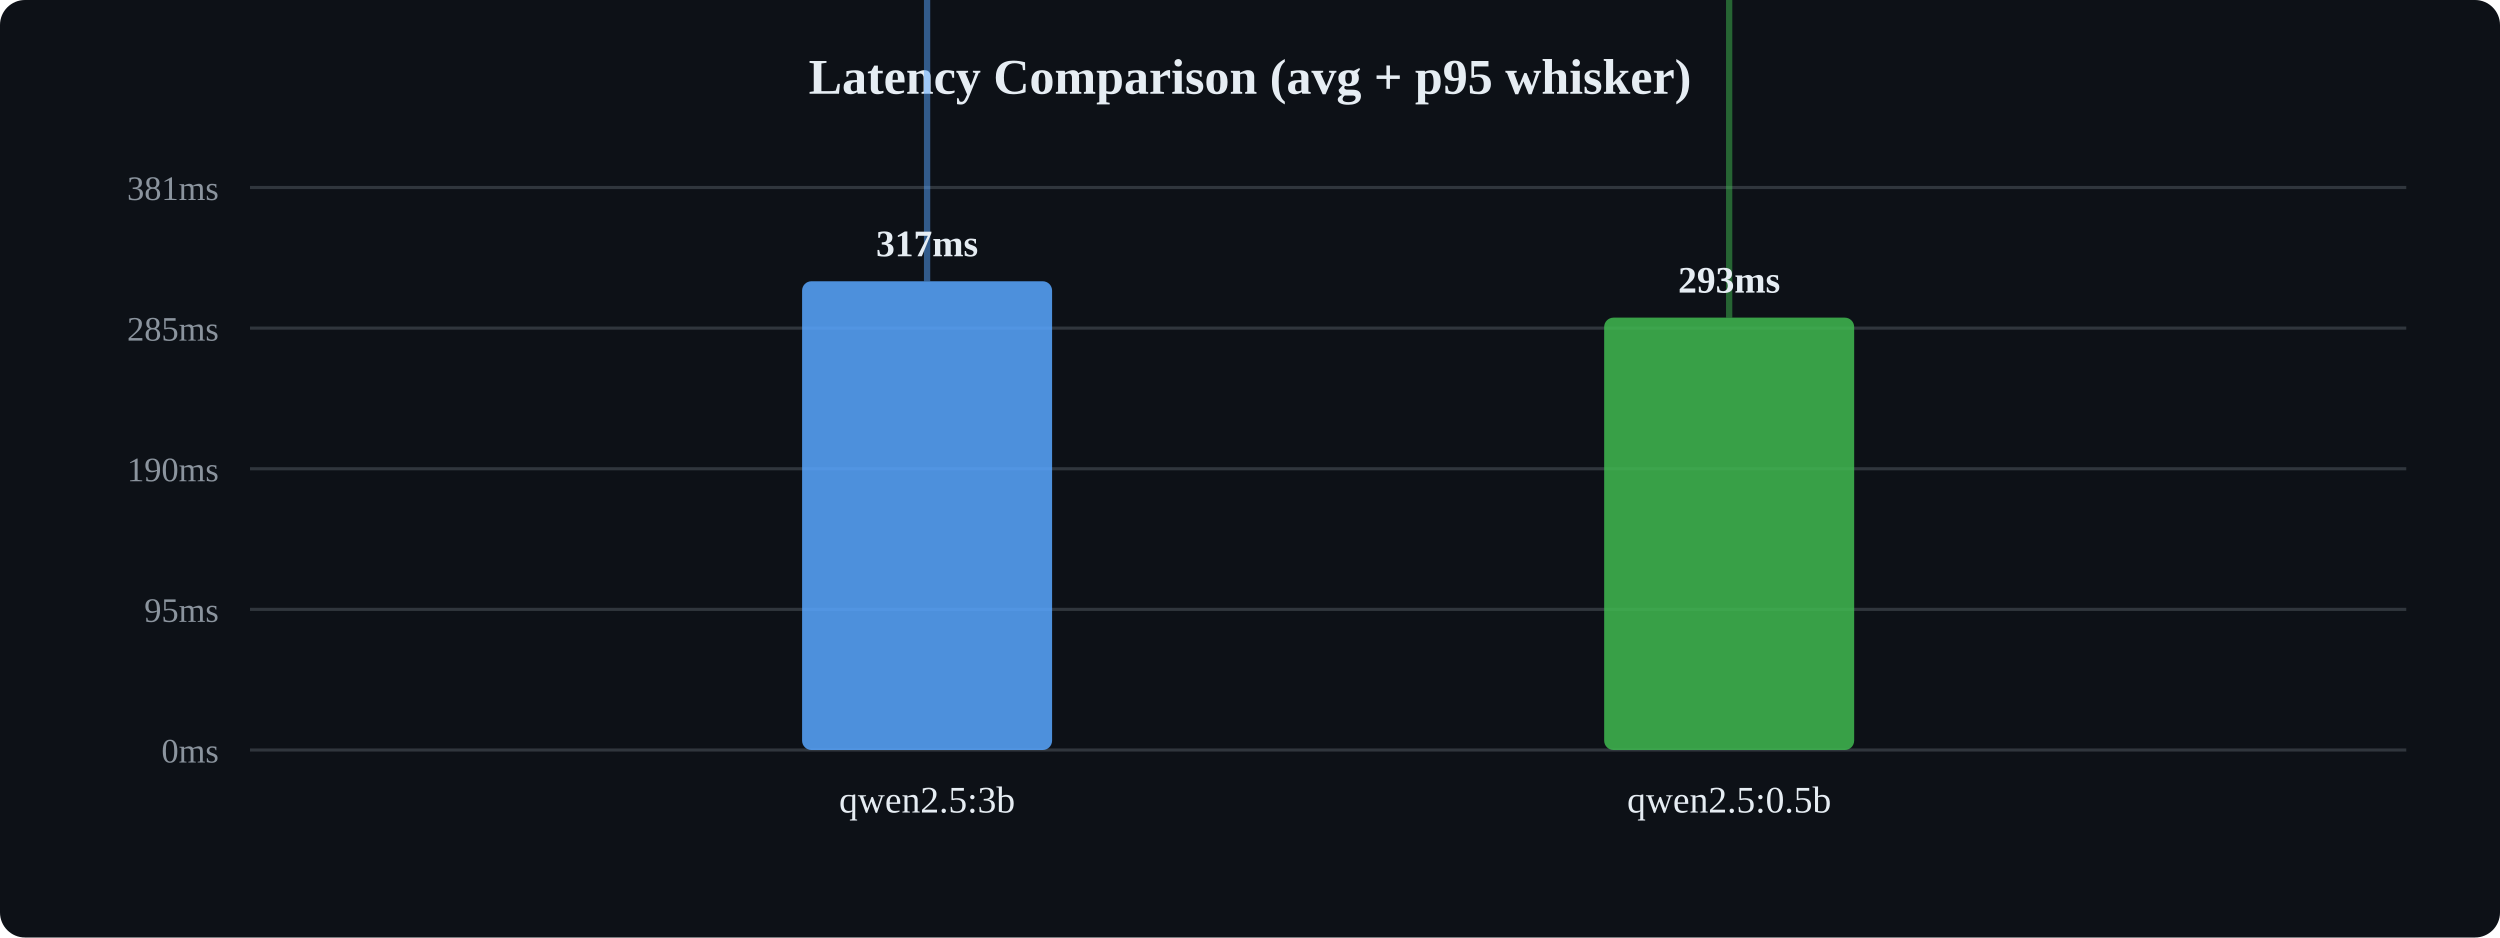
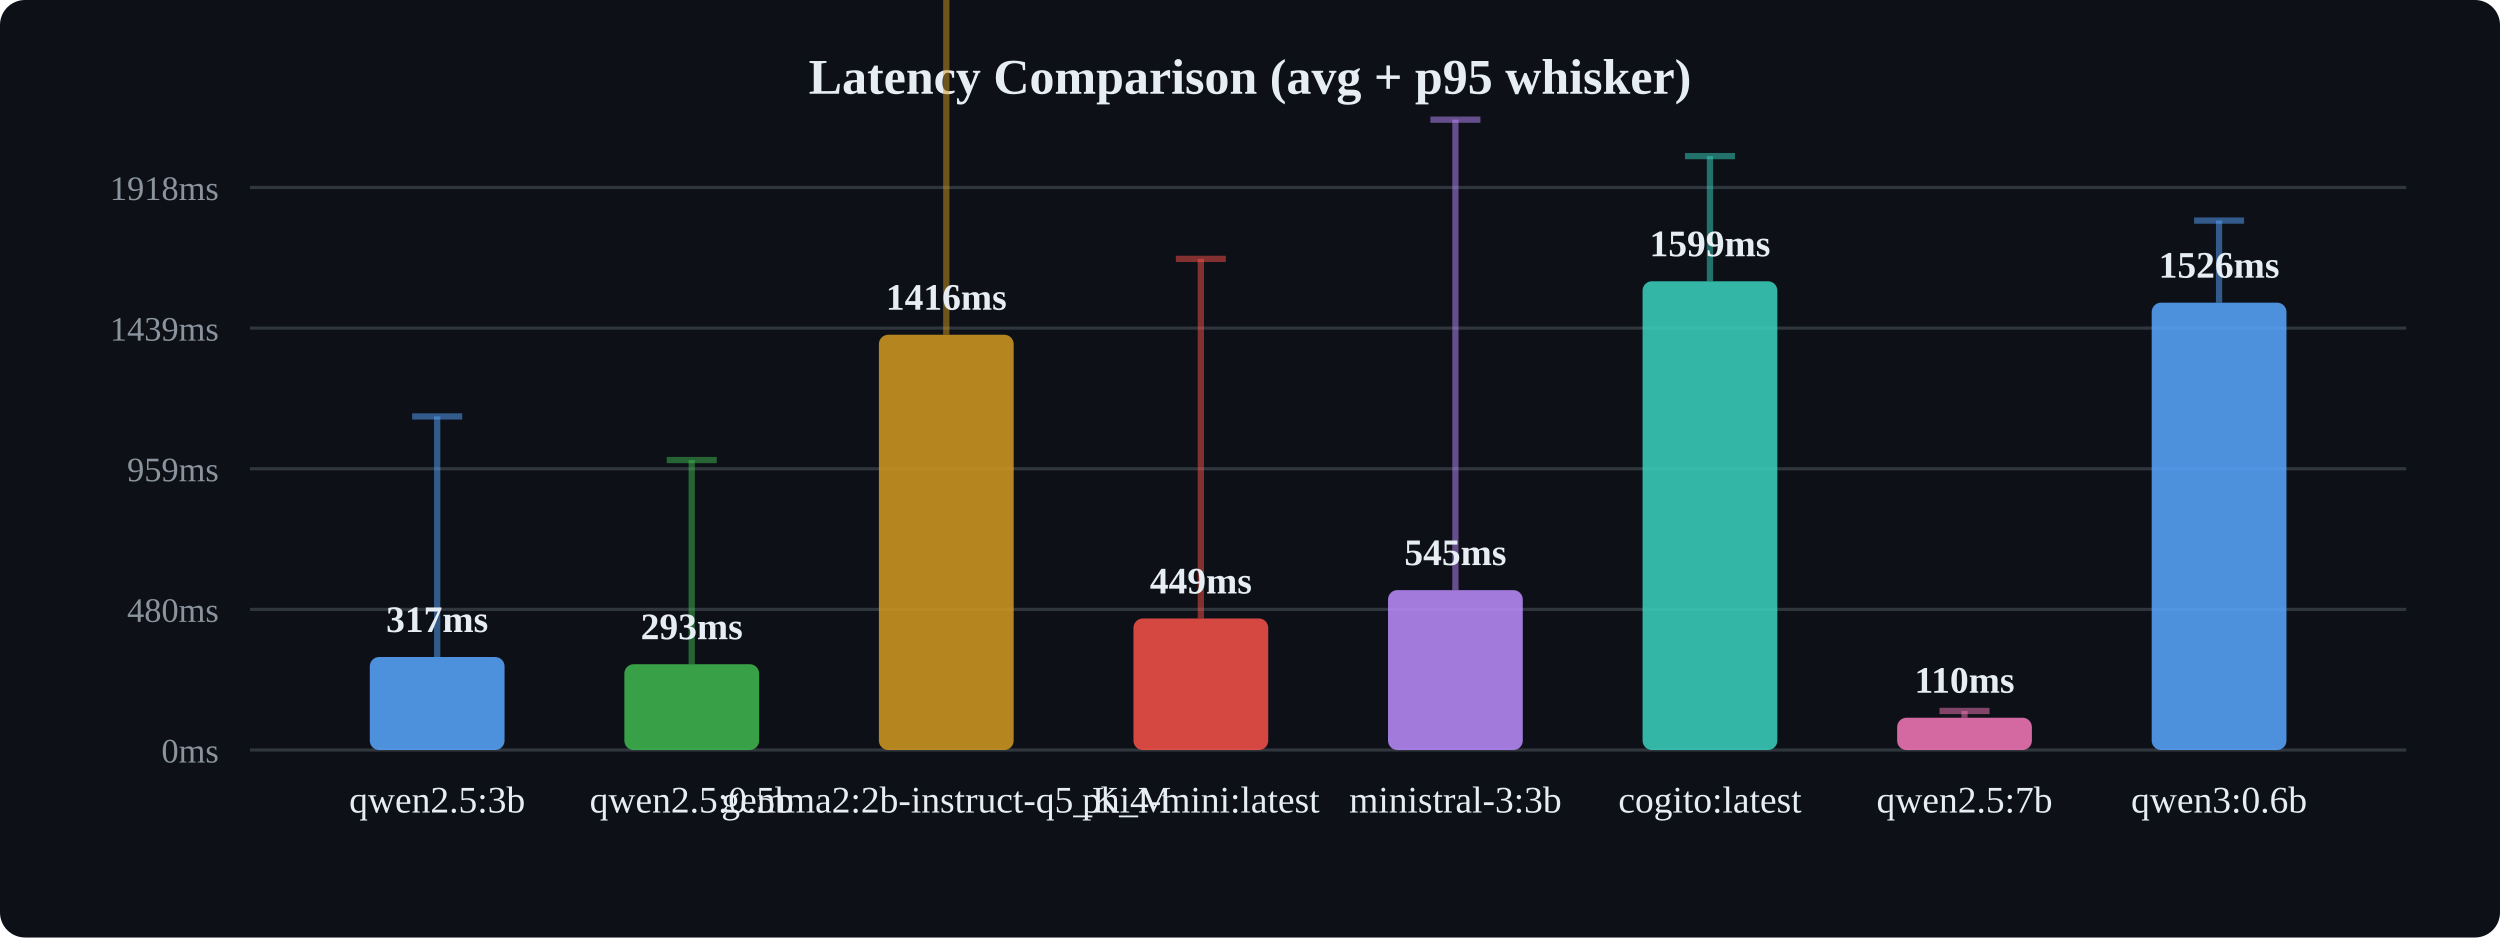
<svg xmlns="http://www.w3.org/2000/svg" width="800" height="300" viewBox="0 0 800 300">
  <rect width="800" height="300" rx="8" fill="#0d1117" />
  <text x="400.0" y="30" text-anchor="middle" fill="#e6edf3" font-size="16" font-weight="600">Latency Comparison (avg + p95 whisker)</text>
  <line x1="80" y1="240.0" x2="770" y2="240.0" stroke="#30363d" stroke-width="1" />
  <line x1="80" y1="195.0" x2="770" y2="195.0" stroke="#30363d" stroke-width="1" />
  <line x1="80" y1="150.0" x2="770" y2="150.0" stroke="#30363d" stroke-width="1" />
  <line x1="80" y1="105.0" x2="770" y2="105.0" stroke="#30363d" stroke-width="1" />
  <line x1="80" y1="60.0" x2="770" y2="60.0" stroke="#30363d" stroke-width="1" />
-   <line x1="296.667" y1="-297.99" x2="296.667" y2="90.0" stroke="#58a6ff" stroke-width="2" opacity="0.5" />
-   <line x1="288.667" y1="-297.99" x2="304.667" y2="-297.99" stroke="#58a6ff" stroke-width="2" opacity="0.5" />
-   <rect x="256.667" y="90.0" width="80" height="150.0" rx="3" fill="#58a6ff" opacity="0.85">
+   <line x1="139.896" y1="133.258" x2="139.896" y2="210.239" stroke="#58a6ff" stroke-width="2" opacity="0.5" />
+   <line x1="131.896" y1="133.258" x2="147.896" y2="133.258" stroke="#58a6ff" stroke-width="2" opacity="0.5" />
+   <rect x="118.333" y="210.239" width="43.125" height="29.761" rx="3" fill="#58a6ff" opacity="0.85">
+     <animate attributeName="height" from="0" to="29.761" dur="0.6s" fill="freeze" />
+     <animate attributeName="y" from="240" to="210.239" dur="0.6s" fill="freeze" />
+   </rect>
+   <text x="139.896" y="202.239" text-anchor="middle" fill="#e6edf3" font-size="12" font-weight="600">317ms</text>
+   <line x1="221.354" y1="147.219" x2="221.354" y2="212.549" stroke="#3fb950" stroke-width="2" opacity="0.5" />
+   <line x1="213.354" y1="147.219" x2="229.354" y2="147.219" stroke="#3fb950" stroke-width="2" opacity="0.5" />
+   <rect x="199.792" y="212.549" width="43.125" height="27.451" rx="3" fill="#3fb950" opacity="0.85">
+     <animate attributeName="height" from="0" to="27.451" dur="0.6s" fill="freeze" />
+     <animate attributeName="y" from="240" to="212.549" dur="0.6s" fill="freeze" />
+   </rect>
+   <text x="221.354" y="204.549" text-anchor="middle" fill="#e6edf3" font-size="12" font-weight="600">293ms</text>
+   <line x1="302.812" y1="-182.554" x2="302.812" y2="107.114" stroke="#d29922" stroke-width="2" opacity="0.5" />
+   <line x1="294.812" y1="-182.554" x2="310.812" y2="-182.554" stroke="#d29922" stroke-width="2" opacity="0.5" />
+   <rect x="281.25" y="107.114" width="43.125" height="132.886" rx="3" fill="#d29922" opacity="0.85">
+     <animate attributeName="height" from="0" to="132.886" dur="0.6s" fill="freeze" />
+     <animate attributeName="y" from="240" to="107.114" dur="0.6s" fill="freeze" />
+   </rect>
+   <text x="302.812" y="99.114" text-anchor="middle" fill="#e6edf3" font-size="12" font-weight="600">1416ms</text>
+   <line x1="384.271" y1="82.844" x2="384.271" y2="197.914" stroke="#f85149" stroke-width="2" opacity="0.5" />
+   <line x1="376.271" y1="82.844" x2="392.271" y2="82.844" stroke="#f85149" stroke-width="2" opacity="0.5" />
+   <rect x="362.708" y="197.914" width="43.125" height="42.086" rx="3" fill="#f85149" opacity="0.85">
+     <animate attributeName="height" from="0" to="42.086" dur="0.6s" fill="freeze" />
+     <animate attributeName="y" from="240" to="197.914" dur="0.6s" fill="freeze" />
+   </rect>
+   <text x="384.271" y="189.914" text-anchor="middle" fill="#e6edf3" font-size="12" font-weight="600">449ms</text>
+   <line x1="465.729" y1="38.293" x2="465.729" y2="188.832" stroke="#bc8cff" stroke-width="2" opacity="0.5" />
+   <line x1="457.729" y1="38.293" x2="473.729" y2="38.293" stroke="#bc8cff" stroke-width="2" opacity="0.5" />
+   <rect x="444.167" y="188.832" width="43.125" height="51.168" rx="3" fill="#bc8cff" opacity="0.85">
+     <animate attributeName="height" from="0" to="51.168" dur="0.6s" fill="freeze" />
+     <animate attributeName="y" from="240" to="188.832" dur="0.6s" fill="freeze" />
+   </rect>
+   <text x="465.729" y="180.832" text-anchor="middle" fill="#e6edf3" font-size="12" font-weight="600">545ms</text>
+   <line x1="547.188" y1="49.959" x2="547.188" y2="90.0" stroke="#39d2c0" stroke-width="2" opacity="0.5" />
+   <line x1="539.188" y1="49.959" x2="555.188" y2="49.959" stroke="#39d2c0" stroke-width="2" opacity="0.5" />
+   <rect x="525.625" y="90.0" width="43.125" height="150.0" rx="3" fill="#39d2c0" opacity="0.85">
    <animate attributeName="height" from="0" to="150.0" dur="0.6s" fill="freeze" />
    <animate attributeName="y" from="240" to="90.0" dur="0.6s" fill="freeze" />
  </rect>
-   <text x="296.667" y="82.0" text-anchor="middle" fill="#e6edf3" font-size="12" font-weight="600">317ms</text>
-   <line x1="553.333" y1="-227.625" x2="553.333" y2="101.643" stroke="#3fb950" stroke-width="2" opacity="0.5" />
-   <line x1="545.333" y1="-227.625" x2="561.333" y2="-227.625" stroke="#3fb950" stroke-width="2" opacity="0.5" />
-   <rect x="513.333" y="101.643" width="80" height="138.357" rx="3" fill="#3fb950" opacity="0.85">
-     <animate attributeName="height" from="0" to="138.357" dur="0.6s" fill="freeze" />
-     <animate attributeName="y" from="240" to="101.643" dur="0.6s" fill="freeze" />
+   <text x="547.188" y="82.0" text-anchor="middle" fill="#e6edf3" font-size="12" font-weight="600">1599ms</text>
+   <line x1="628.646" y1="227.51" x2="628.646" y2="229.671" stroke="#f778ba" stroke-width="2" opacity="0.5" />
+   <line x1="620.646" y1="227.51" x2="636.646" y2="227.51" stroke="#f778ba" stroke-width="2" opacity="0.5" />
+   <rect x="607.083" y="229.671" width="43.125" height="10.329" rx="3" fill="#f778ba" opacity="0.85">
+     <animate attributeName="height" from="0" to="10.329" dur="0.6s" fill="freeze" />
+     <animate attributeName="y" from="240" to="229.671" dur="0.6s" fill="freeze" />
  </rect>
-   <text x="553.333" y="93.643" text-anchor="middle" fill="#e6edf3" font-size="12" font-weight="600">293ms</text>
+   <text x="628.646" y="221.671" text-anchor="middle" fill="#e6edf3" font-size="12" font-weight="600">110ms</text>
+   <line x1="710.104" y1="70.589" x2="710.104" y2="96.85" stroke="#58a6ff" stroke-width="2" opacity="0.5" />
+   <line x1="702.104" y1="70.589" x2="718.104" y2="70.589" stroke="#58a6ff" stroke-width="2" opacity="0.5" />
+   <rect x="688.542" y="96.85" width="43.125" height="143.15" rx="3" fill="#58a6ff" opacity="0.85">
+     <animate attributeName="height" from="0" to="143.15" dur="0.6s" fill="freeze" />
+     <animate attributeName="y" from="240" to="96.85" dur="0.6s" fill="freeze" />
+   </rect>
+   <text x="710.104" y="88.85" text-anchor="middle" fill="#e6edf3" font-size="12" font-weight="600">1526ms</text>
  <text x="70" y="244.0" text-anchor="end" fill="#8b949e" font-size="11">0ms</text>
-   <text x="70" y="199.0" text-anchor="end" fill="#8b949e" font-size="11">95ms</text>
-   <text x="70" y="154.0" text-anchor="end" fill="#8b949e" font-size="11">190ms</text>
-   <text x="70" y="109.0" text-anchor="end" fill="#8b949e" font-size="11">285ms</text>
-   <text x="70" y="64.0" text-anchor="end" fill="#8b949e" font-size="11">381ms</text>
-   <text x="296.667" y="260" text-anchor="middle" fill="#e6edf3" font-size="12">qwen2.5:3b</text>
-   <text x="553.333" y="260" text-anchor="middle" fill="#e6edf3" font-size="12">qwen2.5:0.5b</text>
+   <text x="70" y="199.0" text-anchor="end" fill="#8b949e" font-size="11">480ms</text>
+   <text x="70" y="154.0" text-anchor="end" fill="#8b949e" font-size="11">959ms</text>
+   <text x="70" y="109.0" text-anchor="end" fill="#8b949e" font-size="11">1439ms</text>
+   <text x="70" y="64.0" text-anchor="end" fill="#8b949e" font-size="11">1918ms</text>
+   <text x="139.896" y="260" text-anchor="middle" fill="#e6edf3" font-size="12">qwen2.5:3b</text>
+   <text x="221.354" y="260" text-anchor="middle" fill="#e6edf3" font-size="12">qwen2.5:0.5b</text>
+   <text x="302.812" y="260" text-anchor="middle" fill="#e6edf3" font-size="12">gemma2:2b-instruct-q5_K_M</text>
+   <text x="384.271" y="260" text-anchor="middle" fill="#e6edf3" font-size="12">phi4-mini:latest</text>
+   <text x="465.729" y="260" text-anchor="middle" fill="#e6edf3" font-size="12">ministral-3:3b</text>
+   <text x="547.188" y="260" text-anchor="middle" fill="#e6edf3" font-size="12">cogito:latest</text>
+   <text x="628.646" y="260" text-anchor="middle" fill="#e6edf3" font-size="12">qwen2.5:7b</text>
+   <text x="710.104" y="260" text-anchor="middle" fill="#e6edf3" font-size="12">qwen3:0.6b</text>
</svg>
